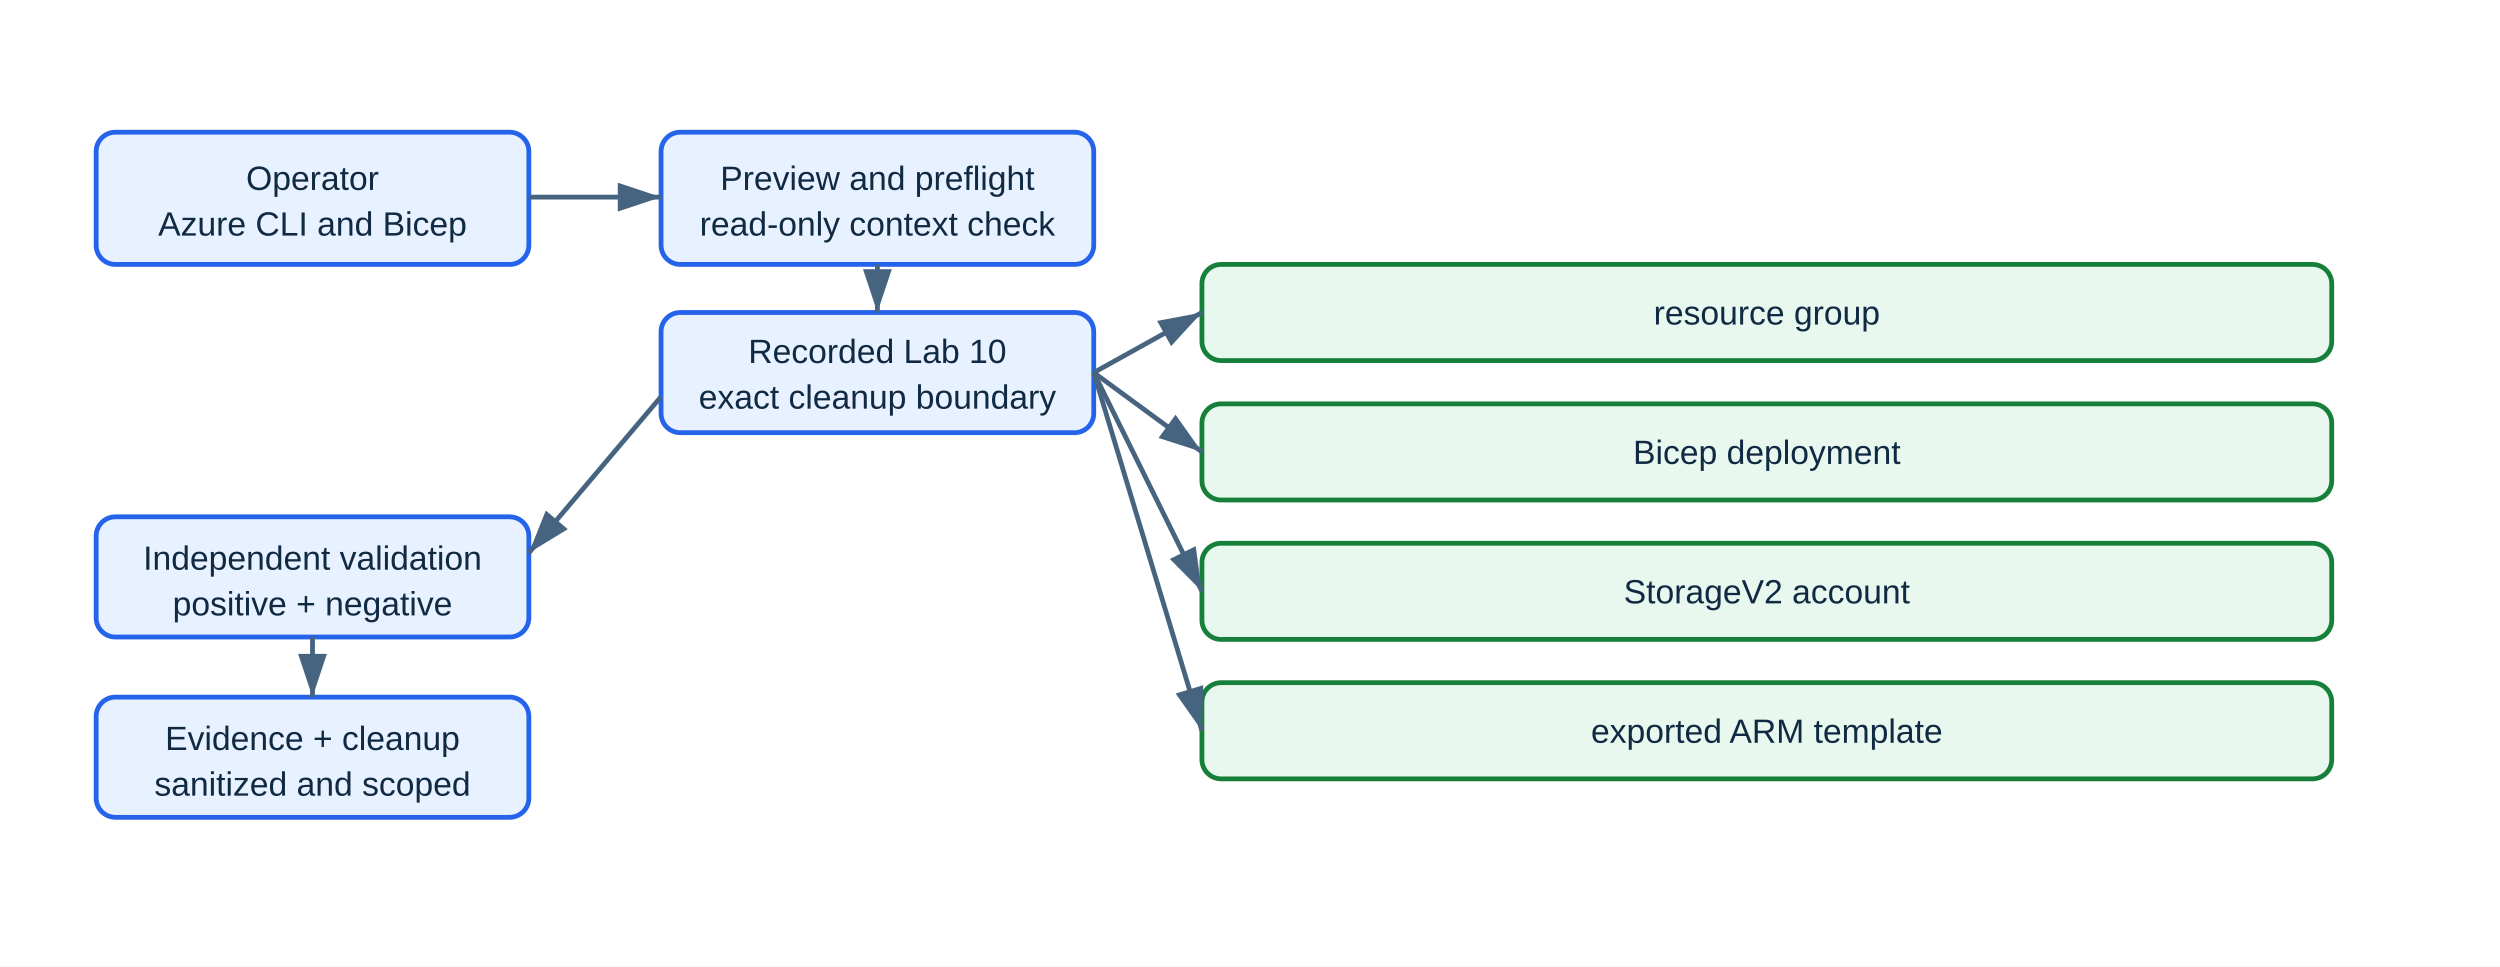
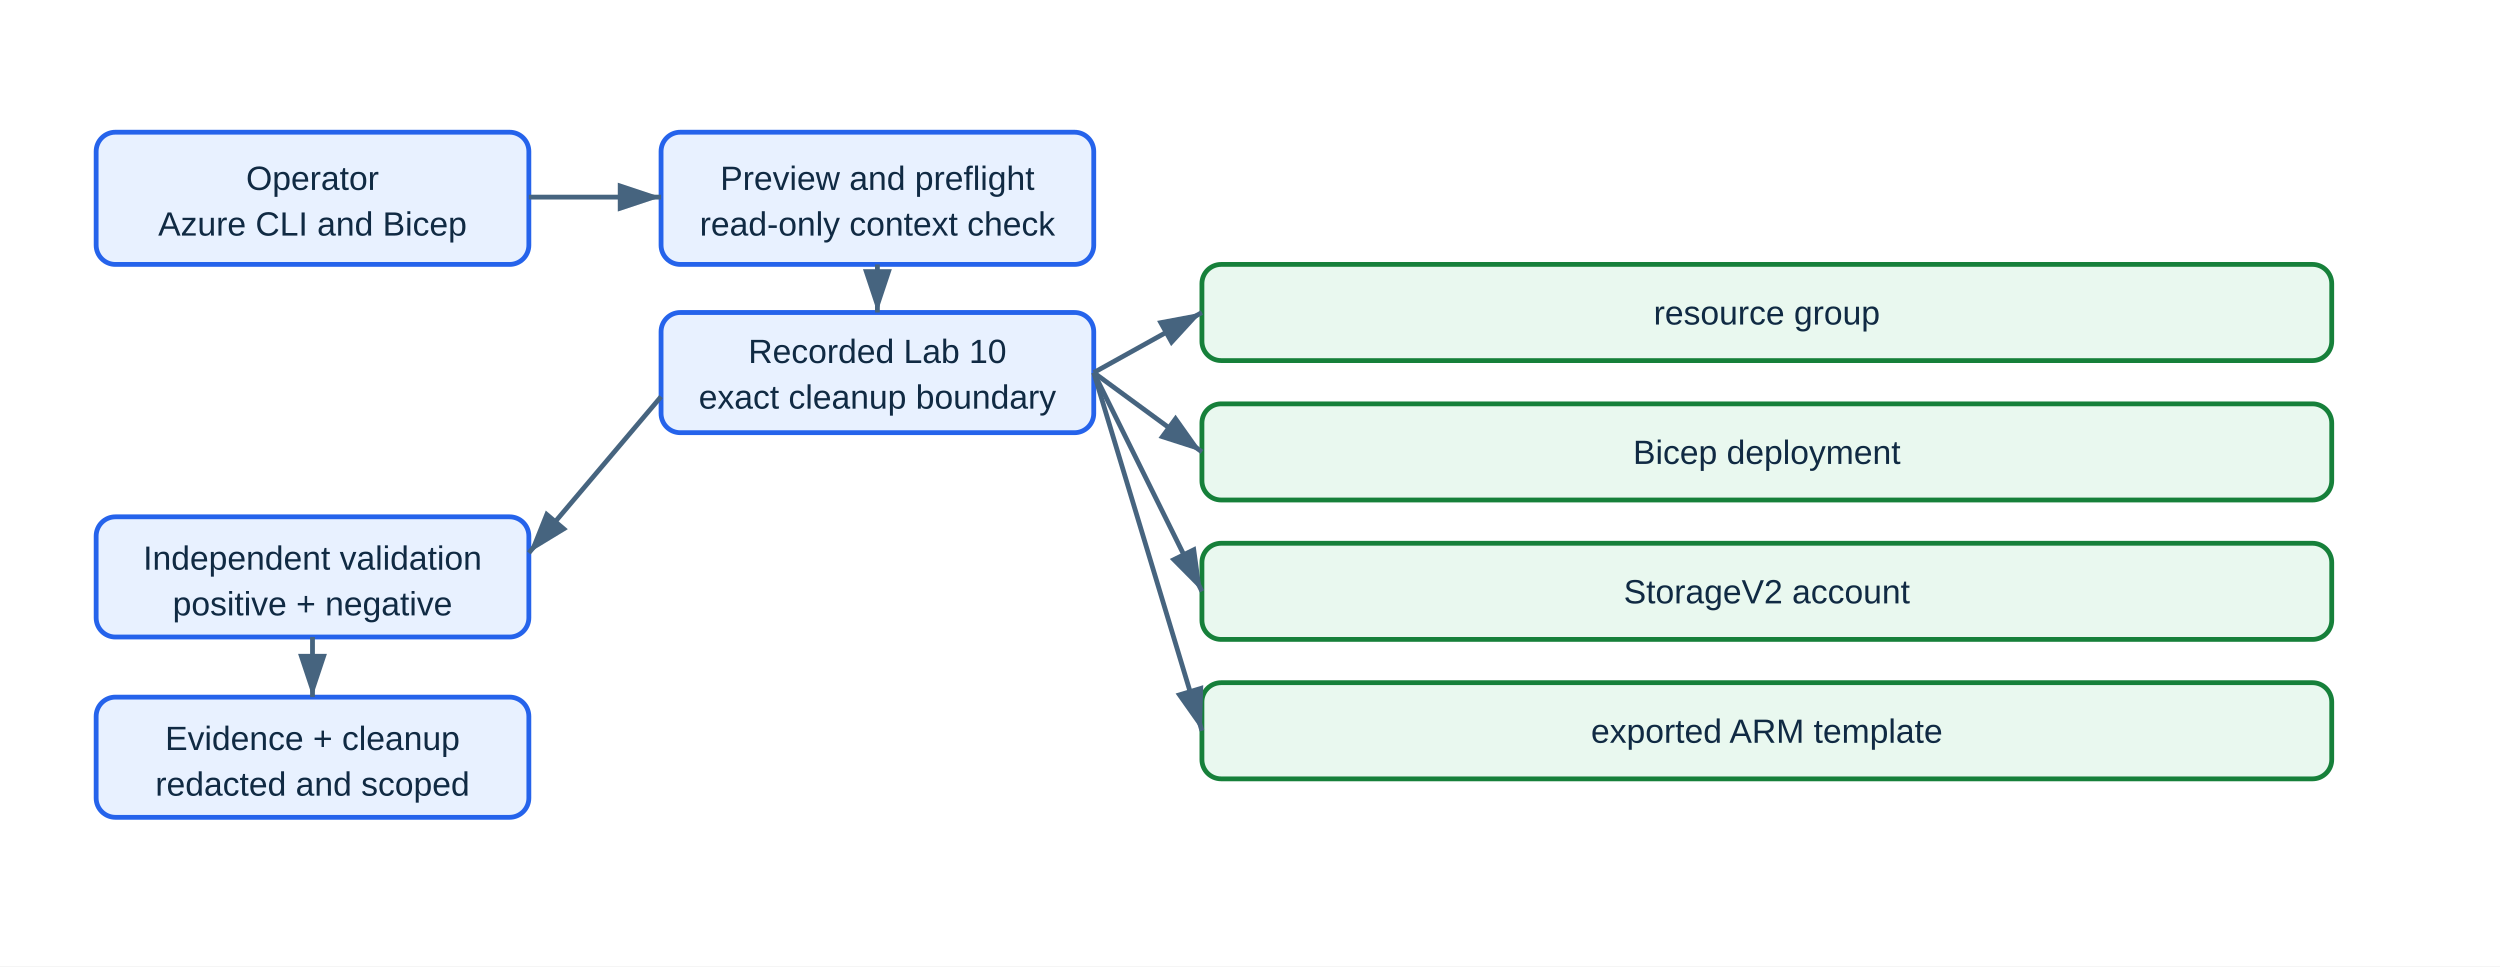
<svg xmlns="http://www.w3.org/2000/svg" width="1040" height="402" viewBox="0 0 1040 402" role="img" aria-labelledby="title desc">
  <defs>
    <marker id="arrow" markerWidth="10" markerHeight="10" refX="9" refY="3" orient="auto">
      <path d="M0,0 L0,6 L9,3 z" fill="#46647f" />
    </marker>
  </defs>
  <style>text{font-family:Segoe UI,Arial,sans-serif;font-size:14px;fill:#102a43} .control{fill:#e8f1ff;stroke:#2563eb;stroke-width:2} .resource{fill:#e9f8ef;stroke:#16803a;stroke-width:2} .arrow{fill:none;stroke:#46647f;stroke-width:2;marker-end:url(#arrow)}</style>
  <rect width="100%" height="100%" fill="#ffffff" />
  <rect x="40" y="55" width="180" height="55" rx="8" class="control" />
  <text x="130" y="79" text-anchor="middle">Operator</text>
  <text x="130" y="98" text-anchor="middle">Azure CLI and Bicep</text>
  <rect x="275" y="55" width="180" height="55" rx="8" class="control" />
  <text x="365" y="79" text-anchor="middle">Preview and preflight</text>
  <text x="365" y="98" text-anchor="middle">read-only context check</text>
  <path d="M220 82 L275 82" class="arrow" />
  <rect x="275" y="130" width="180" height="50" rx="8" class="control" />
  <text x="365" y="151" text-anchor="middle">Recorded Lab 10</text>
  <text x="365" y="170" text-anchor="middle">exact cleanup boundary</text>
  <path d="M365 110 L365 130" class="arrow" />
  <rect x="500" y="110" width="470" height="40" rx="8" class="resource" />
  <text x="735" y="135" text-anchor="middle">resource group</text>
  <rect x="500" y="168" width="470" height="40" rx="8" class="resource" />
  <text x="735" y="193" text-anchor="middle">Bicep deployment</text>
  <rect x="500" y="226" width="470" height="40" rx="8" class="resource" />
  <text x="735" y="251" text-anchor="middle">StorageV2 account</text>
  <rect x="500" y="284" width="470" height="40" rx="8" class="resource" />
  <text x="735" y="309" text-anchor="middle">exported ARM template</text>
  <path d="M 455 155 L 500 130" class="arrow" />
  <path d="M 455 155 L 500 188" class="arrow" />
  <path d="M 455 155 L 500 246" class="arrow" />
  <path d="M 455 155 L 500 304" class="arrow" />
  <rect x="40" y="215" width="180" height="50" rx="8" class="control" />
  <text x="130" y="237" text-anchor="middle">Independent validation</text>
  <text x="130" y="256" text-anchor="middle">positive + negative</text>
  <path d="M275 165 L220 230" class="arrow" />
  <rect x="40" y="290" width="180" height="50" rx="8" class="control" />
  <text x="130" y="312" text-anchor="middle">Evidence + cleanup</text>
-   <text x="130" y="331" text-anchor="middle">sanitized and scoped</text>
+   <text x="130" y="331" text-anchor="middle">redacted and scoped</text>
  <path d="M130 265 L130 290" class="arrow" />
</svg>
